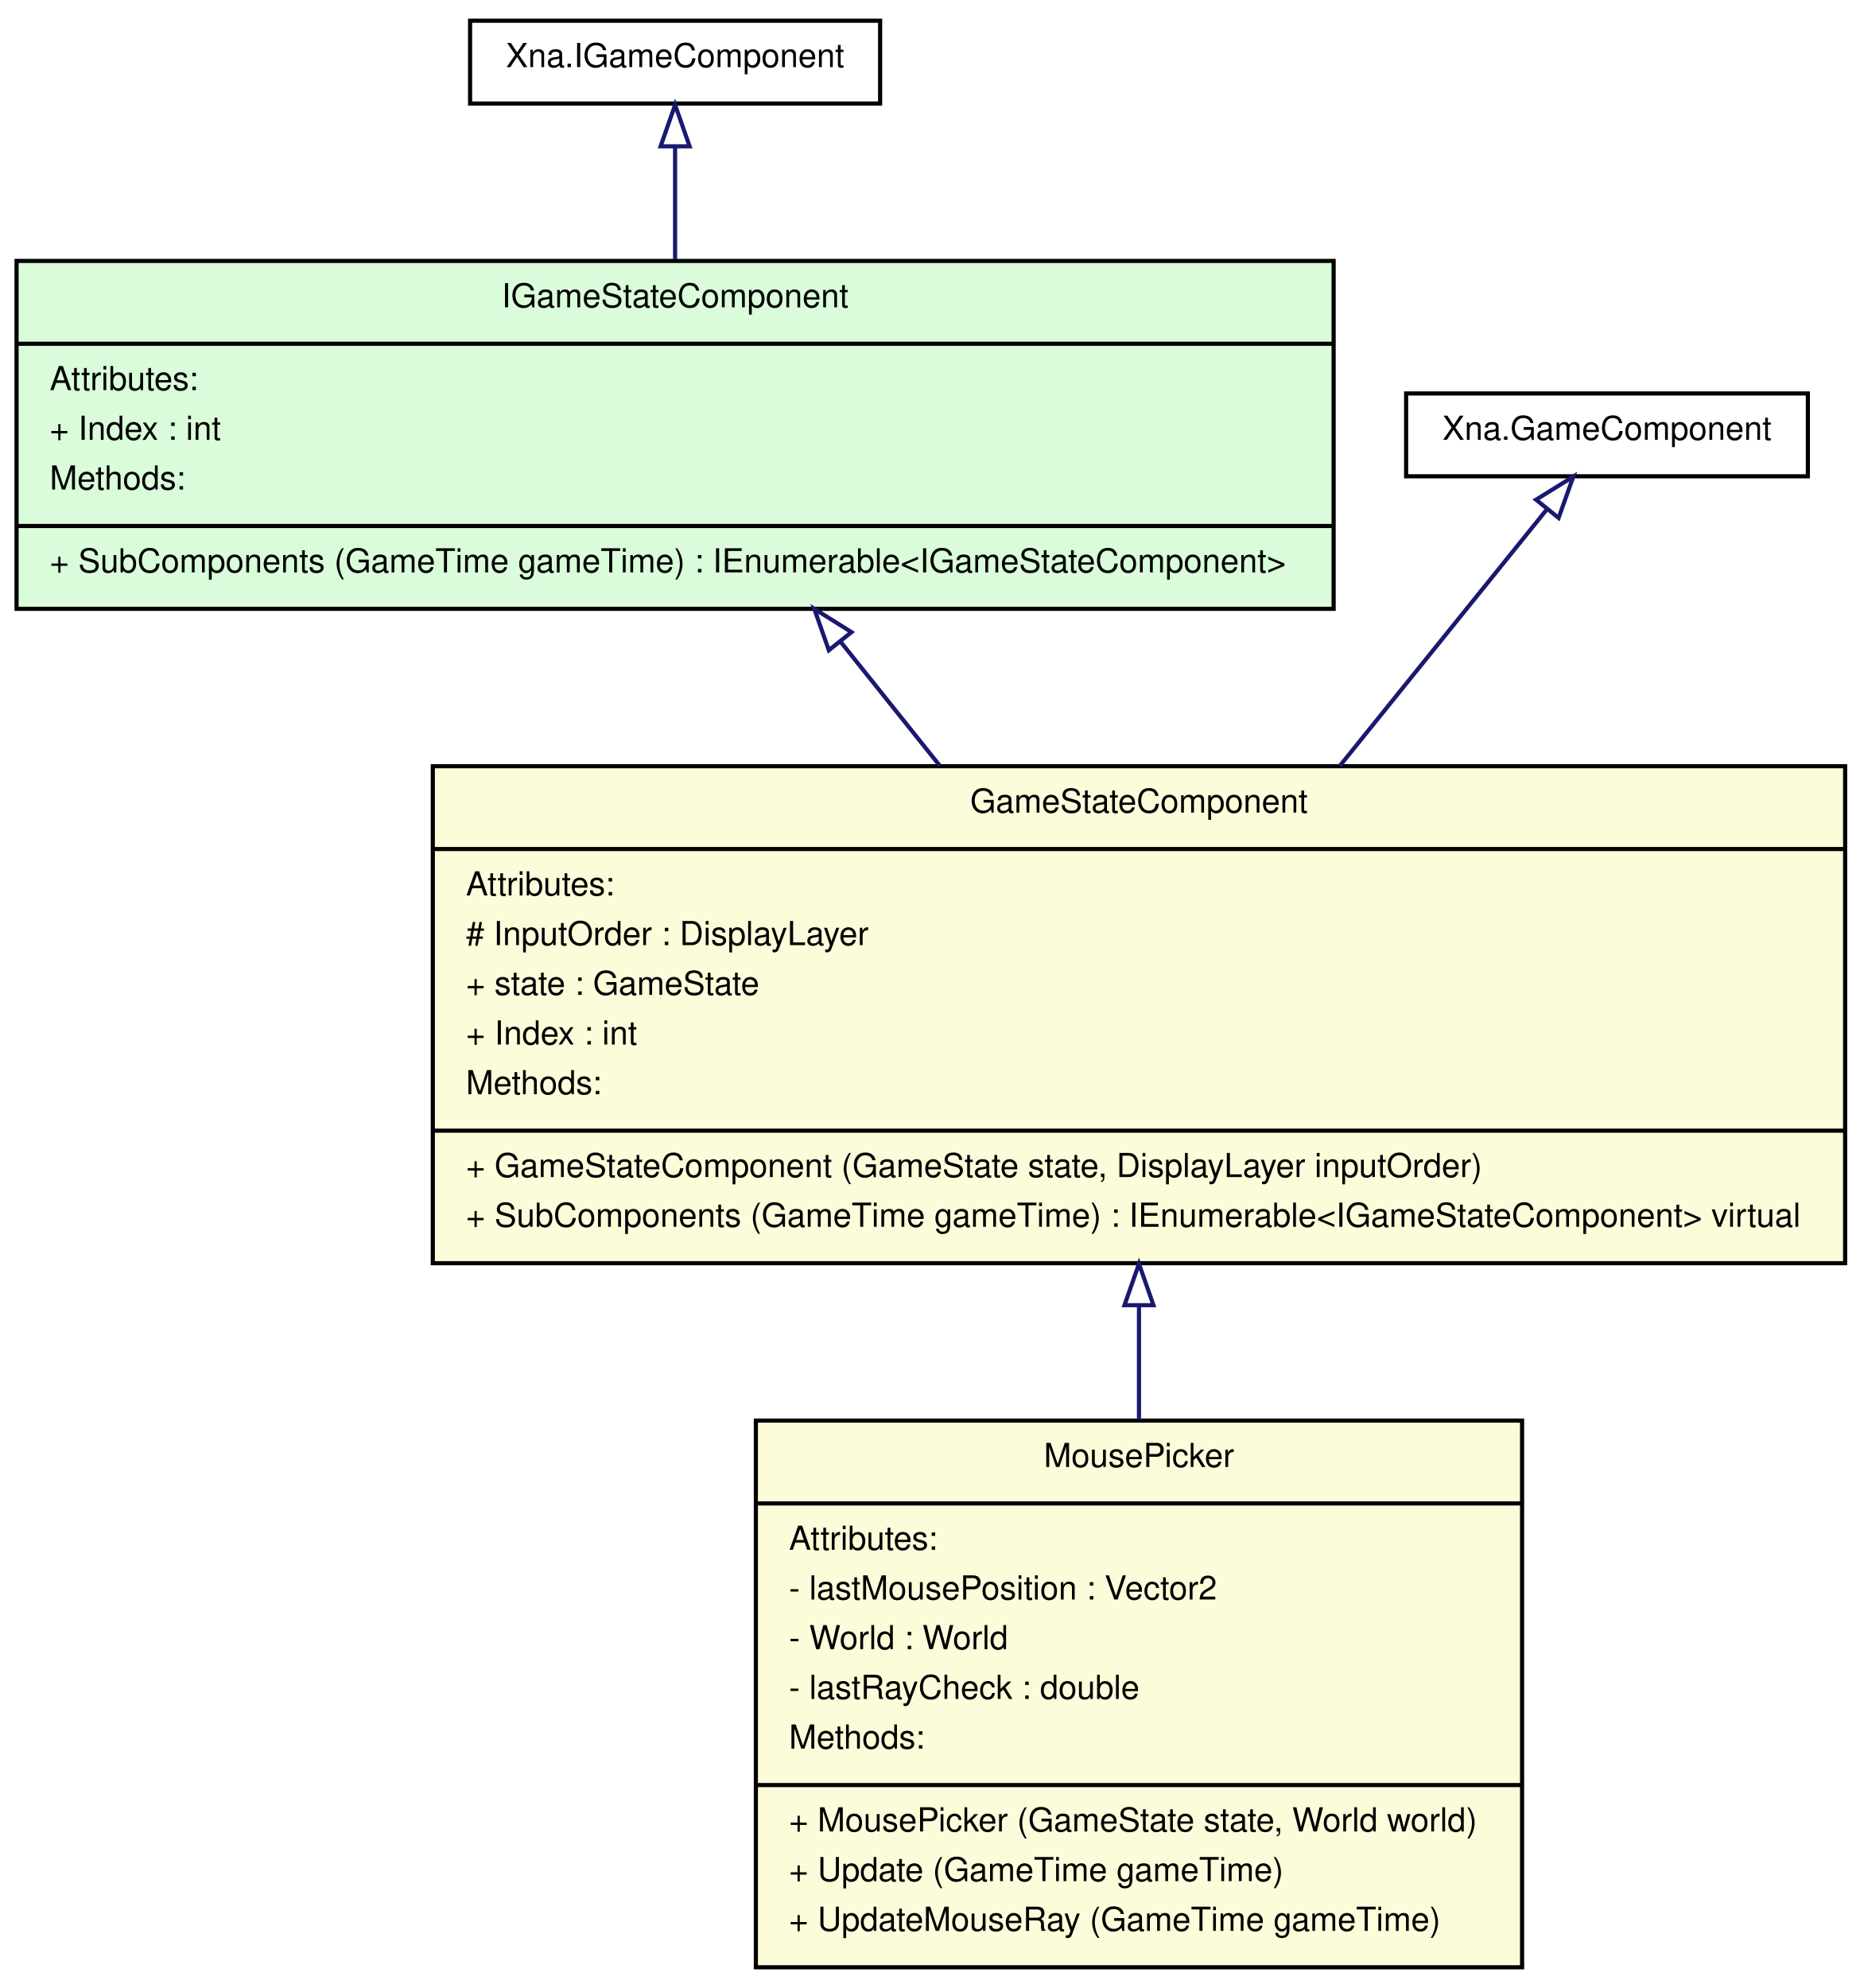
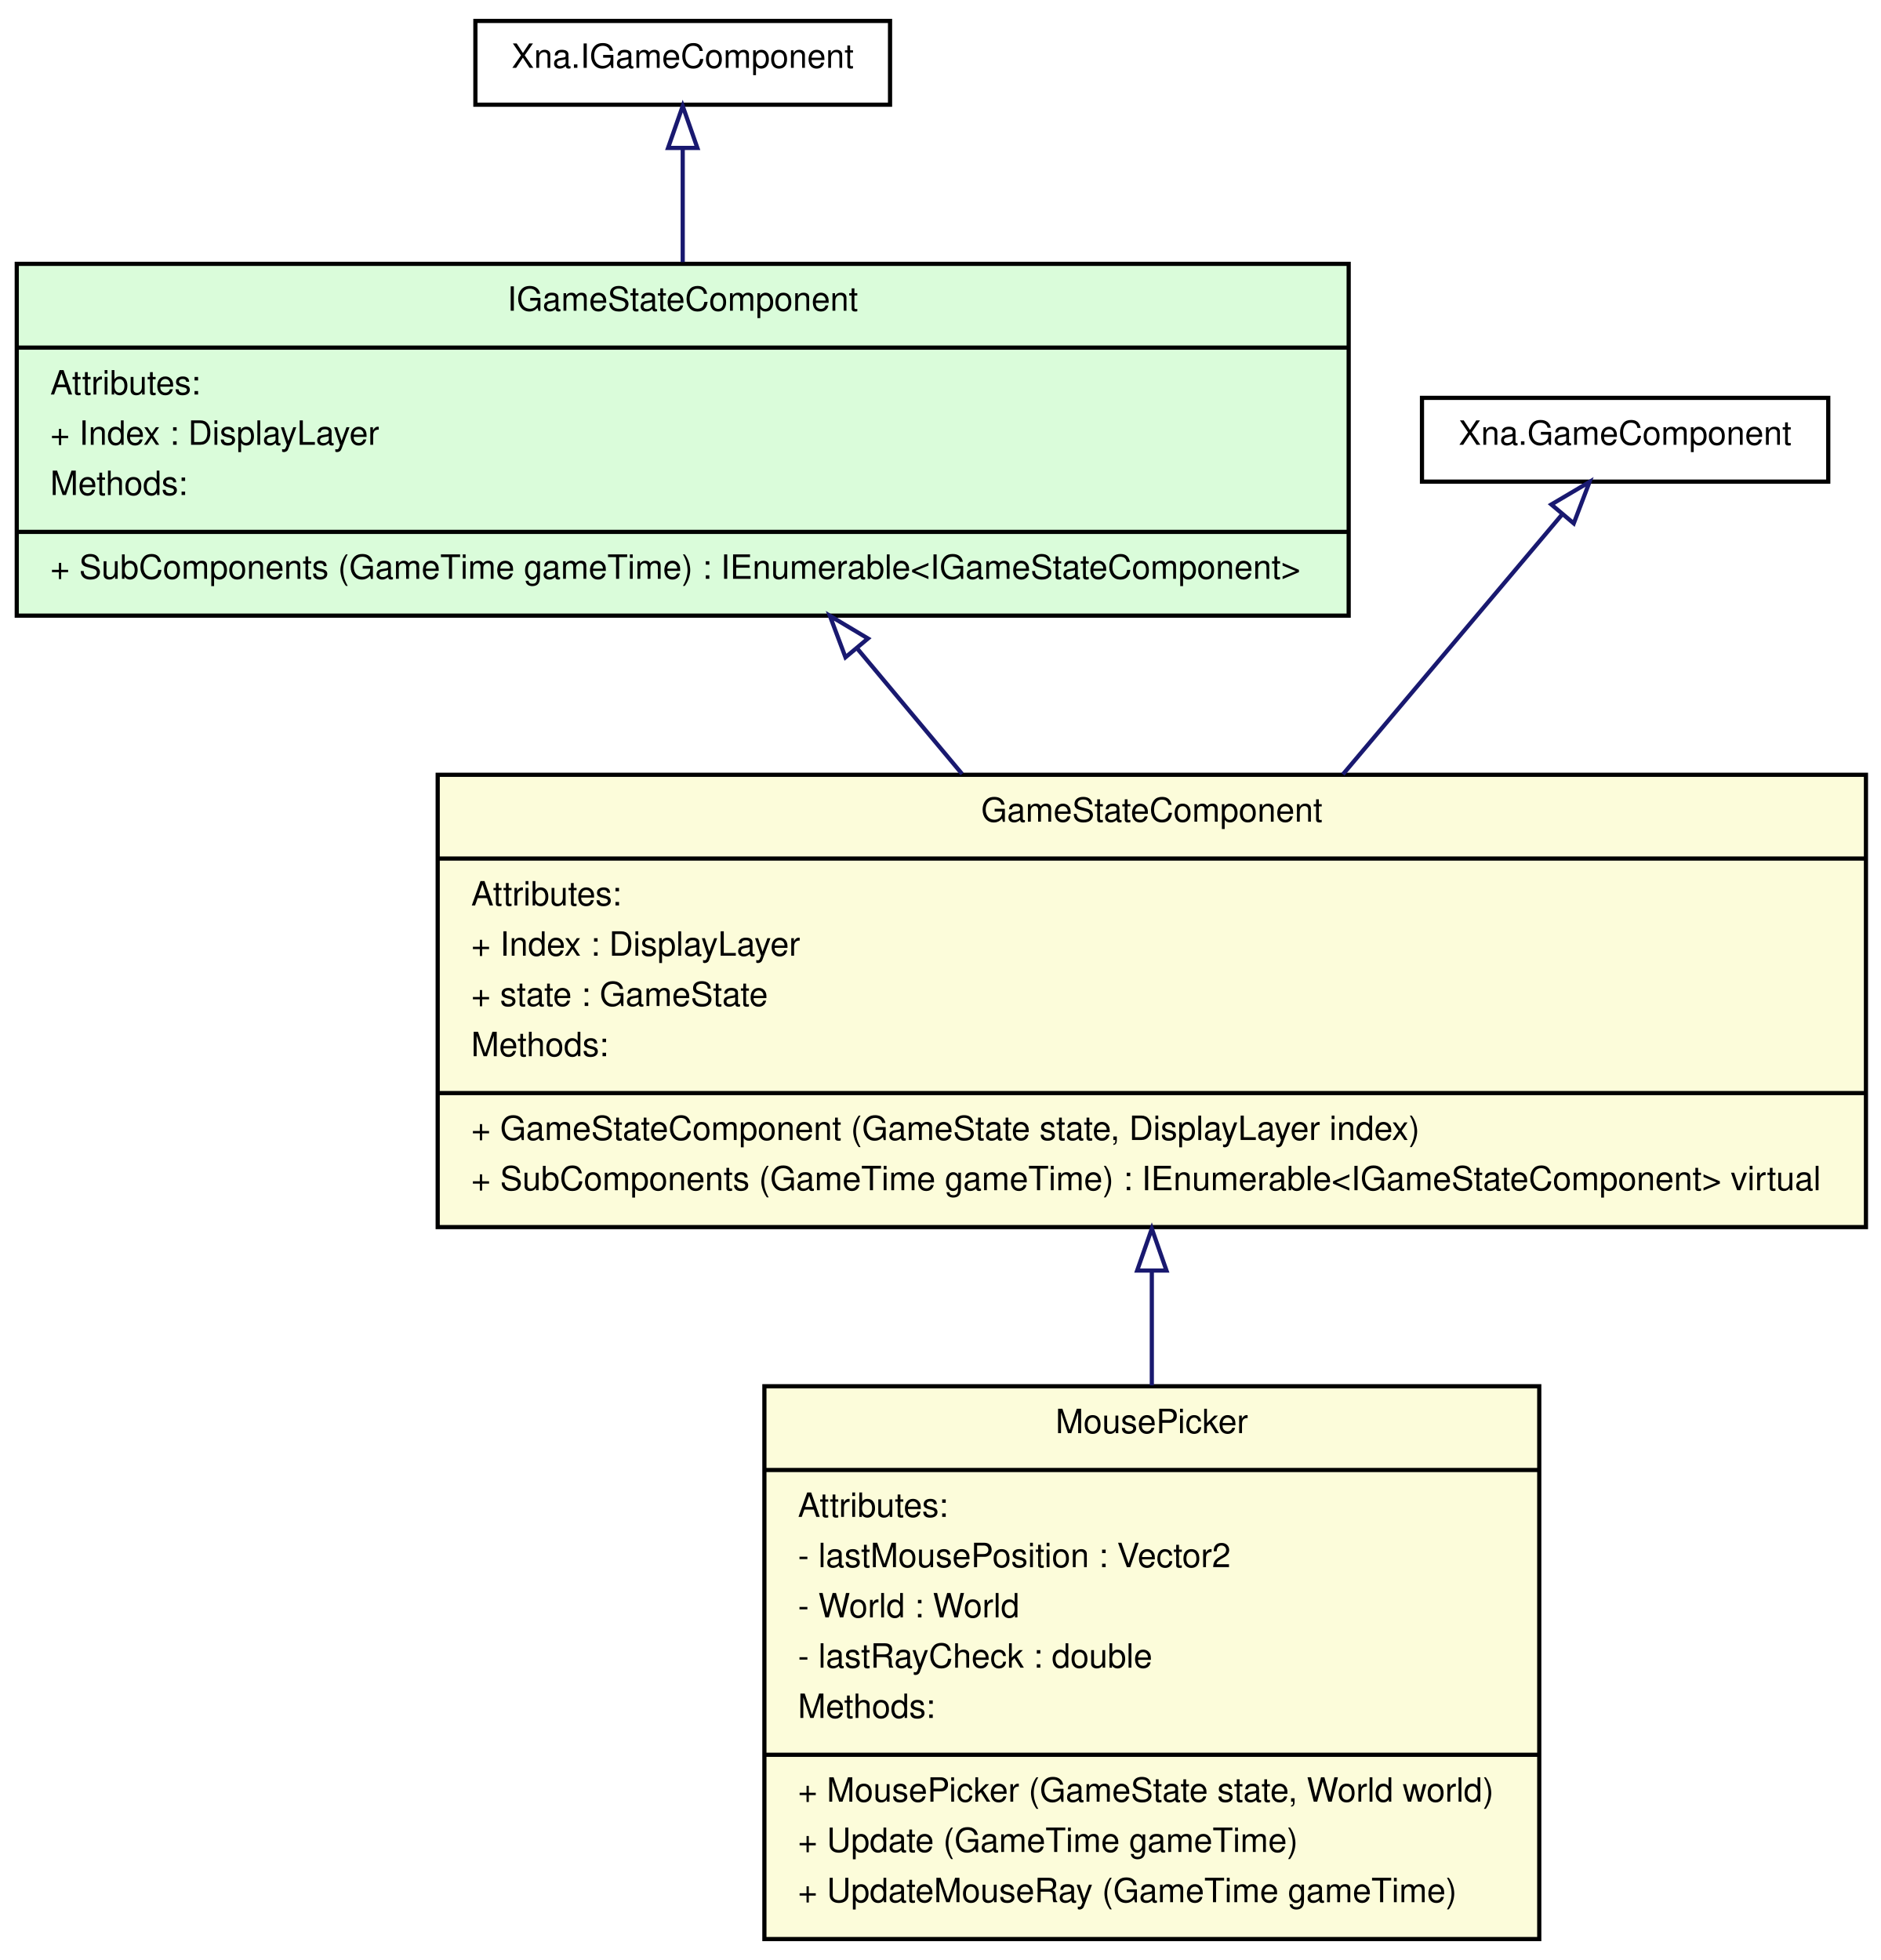
- <svg xmlns="http://www.w3.org/2000/svg" width="449pt" height="480pt" viewBox="0.00 0.00 449.00 480.00">
-   <g id="graph1" class="graph" transform="scale(1 1) rotate(0) translate(4 476)">
-     <polygon fill="white" stroke="white" points="-4,5 -4,-476 446,-476 446,5 -4,5" />
+ <svg xmlns="http://www.w3.org/2000/svg" width="449pt" height="468pt" viewBox="0.00 0.00 449.00 468.00">
+   <g id="graph1" class="graph" transform="scale(1 1) rotate(0) translate(4 464)">
+     <polygon fill="white" stroke="white" points="-4,5 -4,-464 446,-464 446,5 -4,5" />
    <g id="node1" class="node">
      <polygon fill="#fcfcda" stroke="black" points="178.5,-1 178.5,-133 363.5,-133 363.5,-1 178.5,-1" />
      <text text-anchor="middle" x="271" y="-121.8" font-family="Helvetica,sans-Serif" font-size="8.00">MousePicker</text>
      <polyline fill="none" stroke="black" points="178.5,-113 363.5,-113 " />
      <text text-anchor="start" x="186.5" y="-101.8" font-family="Helvetica,sans-Serif" font-size="8.00">Attributes:</text>
      <text text-anchor="start" x="186.5" y="-89.8" font-family="Helvetica,sans-Serif" font-size="8.00">- lastMousePosition : Vector2</text>
      <text text-anchor="start" x="186.5" y="-77.8" font-family="Helvetica,sans-Serif" font-size="8.00">- World : World</text>
      <text text-anchor="start" x="186.5" y="-65.8" font-family="Helvetica,sans-Serif" font-size="8.00">- lastRayCheck : double</text>
      <text text-anchor="start" x="186.5" y="-53.8" font-family="Helvetica,sans-Serif" font-size="8.00">Methods:</text>
      <polyline fill="none" stroke="black" points="178.5,-45 363.5,-45 " />
      <text text-anchor="start" x="186.5" y="-33.8" font-family="Helvetica,sans-Serif" font-size="8.00">+ MousePicker (GameState state, World world)</text>
      <text text-anchor="start" x="186.5" y="-21.8" font-family="Helvetica,sans-Serif" font-size="8.00">+ Update (GameTime gameTime)</text>
      <text text-anchor="start" x="186.5" y="-9.8" font-family="Helvetica,sans-Serif" font-size="8.00">+ UpdateMouseRay (GameTime gameTime)</text>
    </g>
    <g id="node2" class="node">
-       <polygon fill="#fcfcda" stroke="black" points="100.5,-171 100.5,-291 441.5,-291 441.5,-171 100.5,-171" />
-       <text text-anchor="middle" x="271" y="-279.8" font-family="Helvetica,sans-Serif" font-size="8.00">GameStateComponent</text>
-       <polyline fill="none" stroke="black" points="100.5,-271 441.5,-271 " />
-       <text text-anchor="start" x="108.5" y="-259.8" font-family="Helvetica,sans-Serif" font-size="8.00">Attributes:</text>
-       <text text-anchor="start" x="108.5" y="-247.8" font-family="Helvetica,sans-Serif" font-size="8.00"># InputOrder : DisplayLayer</text>
-       <text text-anchor="start" x="108.5" y="-235.8" font-family="Helvetica,sans-Serif" font-size="8.00">+ state : GameState</text>
-       <text text-anchor="start" x="108.5" y="-223.8" font-family="Helvetica,sans-Serif" font-size="8.00">+ Index : int</text>
+       <polygon fill="#fcfcda" stroke="black" points="100.5,-171 100.5,-279 441.5,-279 441.5,-171 100.5,-171" />
+       <text text-anchor="middle" x="271" y="-267.8" font-family="Helvetica,sans-Serif" font-size="8.00">GameStateComponent</text>
+       <polyline fill="none" stroke="black" points="100.5,-259 441.5,-259 " />
+       <text text-anchor="start" x="108.5" y="-247.8" font-family="Helvetica,sans-Serif" font-size="8.00">Attributes:</text>
+       <text text-anchor="start" x="108.5" y="-235.8" font-family="Helvetica,sans-Serif" font-size="8.00">+ Index : DisplayLayer</text>
+       <text text-anchor="start" x="108.5" y="-223.8" font-family="Helvetica,sans-Serif" font-size="8.00">+ state : GameState</text>
      <text text-anchor="start" x="108.5" y="-211.8" font-family="Helvetica,sans-Serif" font-size="8.00">Methods:</text>
      <polyline fill="none" stroke="black" points="100.5,-203 441.5,-203 " />
-       <text text-anchor="start" x="108.5" y="-191.8" font-family="Helvetica,sans-Serif" font-size="8.00">+ GameStateComponent (GameState state, DisplayLayer inputOrder)</text>
+       <text text-anchor="start" x="108.5" y="-191.8" font-family="Helvetica,sans-Serif" font-size="8.00">+ GameStateComponent (GameState state, DisplayLayer index)</text>
      <text text-anchor="start" x="108.5" y="-179.8" font-family="Helvetica,sans-Serif" font-size="8.00">+ SubComponents (GameTime gameTime) : IEnumerable&lt;IGameStateComponent&gt; virtual</text>
    </g>
    <g id="edge2" class="edge">
-       <path fill="none" stroke="midnightblue" d="M271,-160.682C271,-151.568 271,-142.258 271,-133.214" />
-       <polygon fill="none" stroke="midnightblue" points="267.5,-160.864 271,-170.864 274.5,-160.864 267.5,-160.864" />
+       <path fill="none" stroke="midnightblue" d="M271,-160.576C271,-151.552 271,-142.266 271,-133.21" />
+       <polygon fill="none" stroke="midnightblue" points="267.5,-160.625 271,-170.625 274.5,-160.625 267.5,-160.625" />
    </g>
    <g id="node3" class="node">
-       <polygon fill="#dafcda" stroke="black" points="0,-329 0,-413 318,-413 318,-329 0,-329" />
-       <text text-anchor="middle" x="159" y="-401.8" font-family="Helvetica,sans-Serif" font-size="8.00">IGameStateComponent</text>
-       <polyline fill="none" stroke="black" points="0,-393 318,-393 " />
-       <text text-anchor="start" x="8" y="-381.8" font-family="Helvetica,sans-Serif" font-size="8.00">Attributes:</text>
-       <text text-anchor="start" x="8" y="-369.8" font-family="Helvetica,sans-Serif" font-size="8.00">+ Index : int</text>
-       <text text-anchor="start" x="8" y="-357.8" font-family="Helvetica,sans-Serif" font-size="8.00">Methods:</text>
-       <polyline fill="none" stroke="black" points="0,-349 318,-349 " />
-       <text text-anchor="start" x="8" y="-337.8" font-family="Helvetica,sans-Serif" font-size="8.00">+ SubComponents (GameTime gameTime) : IEnumerable&lt;IGameStateComponent&gt;</text>
+       <polygon fill="#dafcda" stroke="black" points="0,-317 0,-401 318,-401 318,-317 0,-317" />
+       <text text-anchor="middle" x="159" y="-389.8" font-family="Helvetica,sans-Serif" font-size="8.00">IGameStateComponent</text>
+       <polyline fill="none" stroke="black" points="0,-381 318,-381 " />
+       <text text-anchor="start" x="8" y="-369.8" font-family="Helvetica,sans-Serif" font-size="8.00">Attributes:</text>
+       <text text-anchor="start" x="8" y="-357.8" font-family="Helvetica,sans-Serif" font-size="8.00">+ Index : DisplayLayer</text>
+       <text text-anchor="start" x="8" y="-345.8" font-family="Helvetica,sans-Serif" font-size="8.00">Methods:</text>
+       <polyline fill="none" stroke="black" points="0,-337 318,-337 " />
+       <text text-anchor="start" x="8" y="-325.8" font-family="Helvetica,sans-Serif" font-size="8.00">+ SubComponents (GameTime gameTime) : IEnumerable&lt;IGameStateComponent&gt;</text>
    </g>
    <g id="edge6" class="edge">
-       <path fill="none" stroke="midnightblue" d="M198.996,-321.005C206.749,-311.314 214.948,-301.065 222.928,-291.09" />
-       <polygon fill="none" stroke="midnightblue" points="196.118,-319 192.604,-328.995 201.584,-323.373 196.118,-319" />
+       <path fill="none" stroke="midnightblue" d="M200.587,-309.244C208.774,-299.448 217.403,-289.125 225.705,-279.192" />
+       <polygon fill="none" stroke="midnightblue" points="197.858,-307.052 194.13,-316.969 203.229,-311.541 197.858,-307.052" />
    </g>
    <g id="node4" class="node">
-       <polygon fill="#ffffff" stroke="black" points="335.5,-361 335.5,-381 432.5,-381 432.5,-361 335.5,-361" />
-       <text text-anchor="middle" x="384" y="-369.8" font-family="Helvetica,sans-Serif" font-size="8.00">Xna.GameComponent</text>
+       <polygon fill="#ffffff" stroke="black" points="335.5,-349 335.5,-369 432.5,-369 432.5,-349 335.5,-349" />
+       <text text-anchor="middle" x="384" y="-357.8" font-family="Helvetica,sans-Serif" font-size="8.00">Xna.GameComponent</text>
    </g>
    <g id="edge4" class="edge">
-       <path fill="none" stroke="midnightblue" d="M369.529,-353.071C356.811,-337.314 337.556,-313.459 319.432,-291.004" />
-       <polygon fill="none" stroke="midnightblue" points="366.869,-355.348 375.873,-360.932 372.316,-350.952 366.869,-355.348" />
+       <path fill="none" stroke="midnightblue" d="M368.826,-341.006C355.438,-325.13 335.219,-301.153 316.631,-279.111" />
+       <polygon fill="none" stroke="midnightblue" points="366.384,-343.54 375.507,-348.928 371.736,-339.027 366.384,-343.54" />
    </g>
    <g id="node5" class="node">
-       <polygon fill="#ffffff" stroke="black" points="109.5,-451 109.5,-471 208.5,-471 208.5,-451 109.5,-451" />
-       <text text-anchor="middle" x="159" y="-459.8" font-family="Helvetica,sans-Serif" font-size="8.00">Xna.IGameComponent</text>
+       <polygon fill="#ffffff" stroke="black" points="109.5,-439 109.5,-459 208.5,-459 208.5,-439 109.5,-439" />
+       <text text-anchor="middle" x="159" y="-447.8" font-family="Helvetica,sans-Serif" font-size="8.00">Xna.IGameComponent</text>
    </g>
    <g id="edge8" class="edge">
-       <path fill="none" stroke="midnightblue" d="M159,-440.454C159,-432.393 159,-422.828 159,-413.414" />
-       <polygon fill="none" stroke="midnightblue" points="155.5,-440.676 159,-450.676 162.5,-440.676 155.5,-440.676" />
+       <path fill="none" stroke="midnightblue" d="M159,-428.454C159,-420.393 159,-410.828 159,-401.414" />
+       <polygon fill="none" stroke="midnightblue" points="155.5,-428.676 159,-438.676 162.5,-428.676 155.5,-428.676" />
    </g>
  </g>
</svg>
